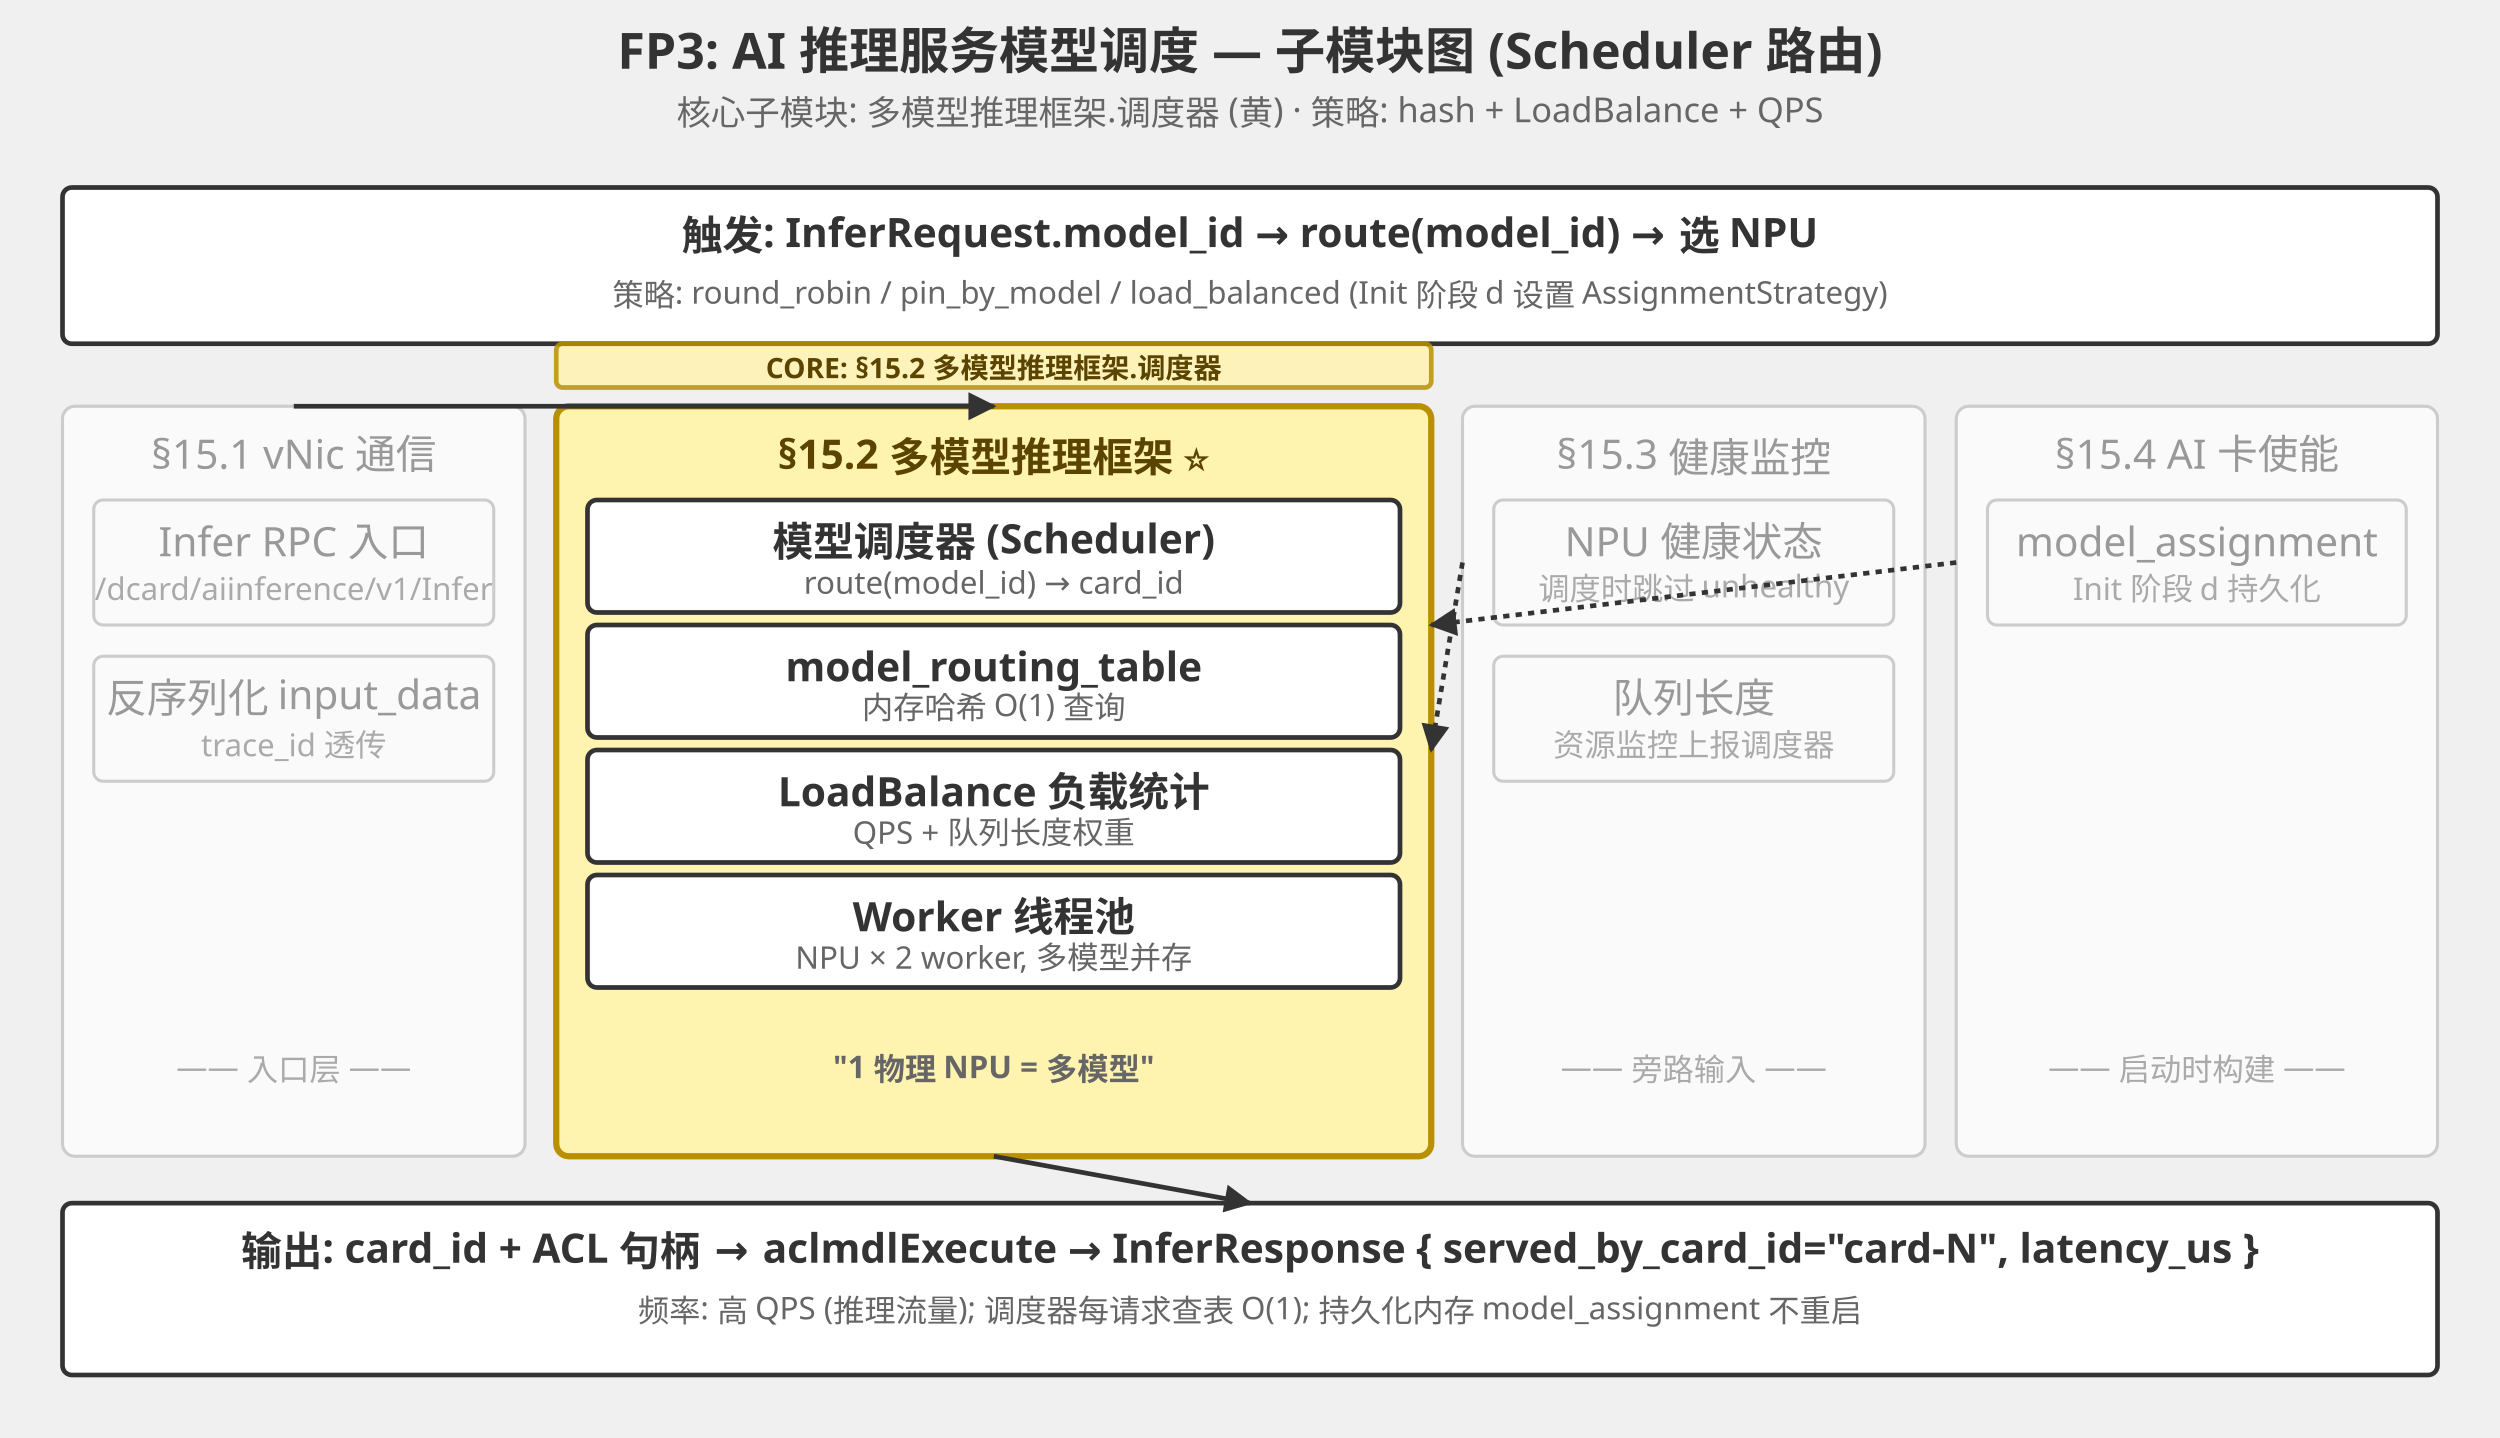
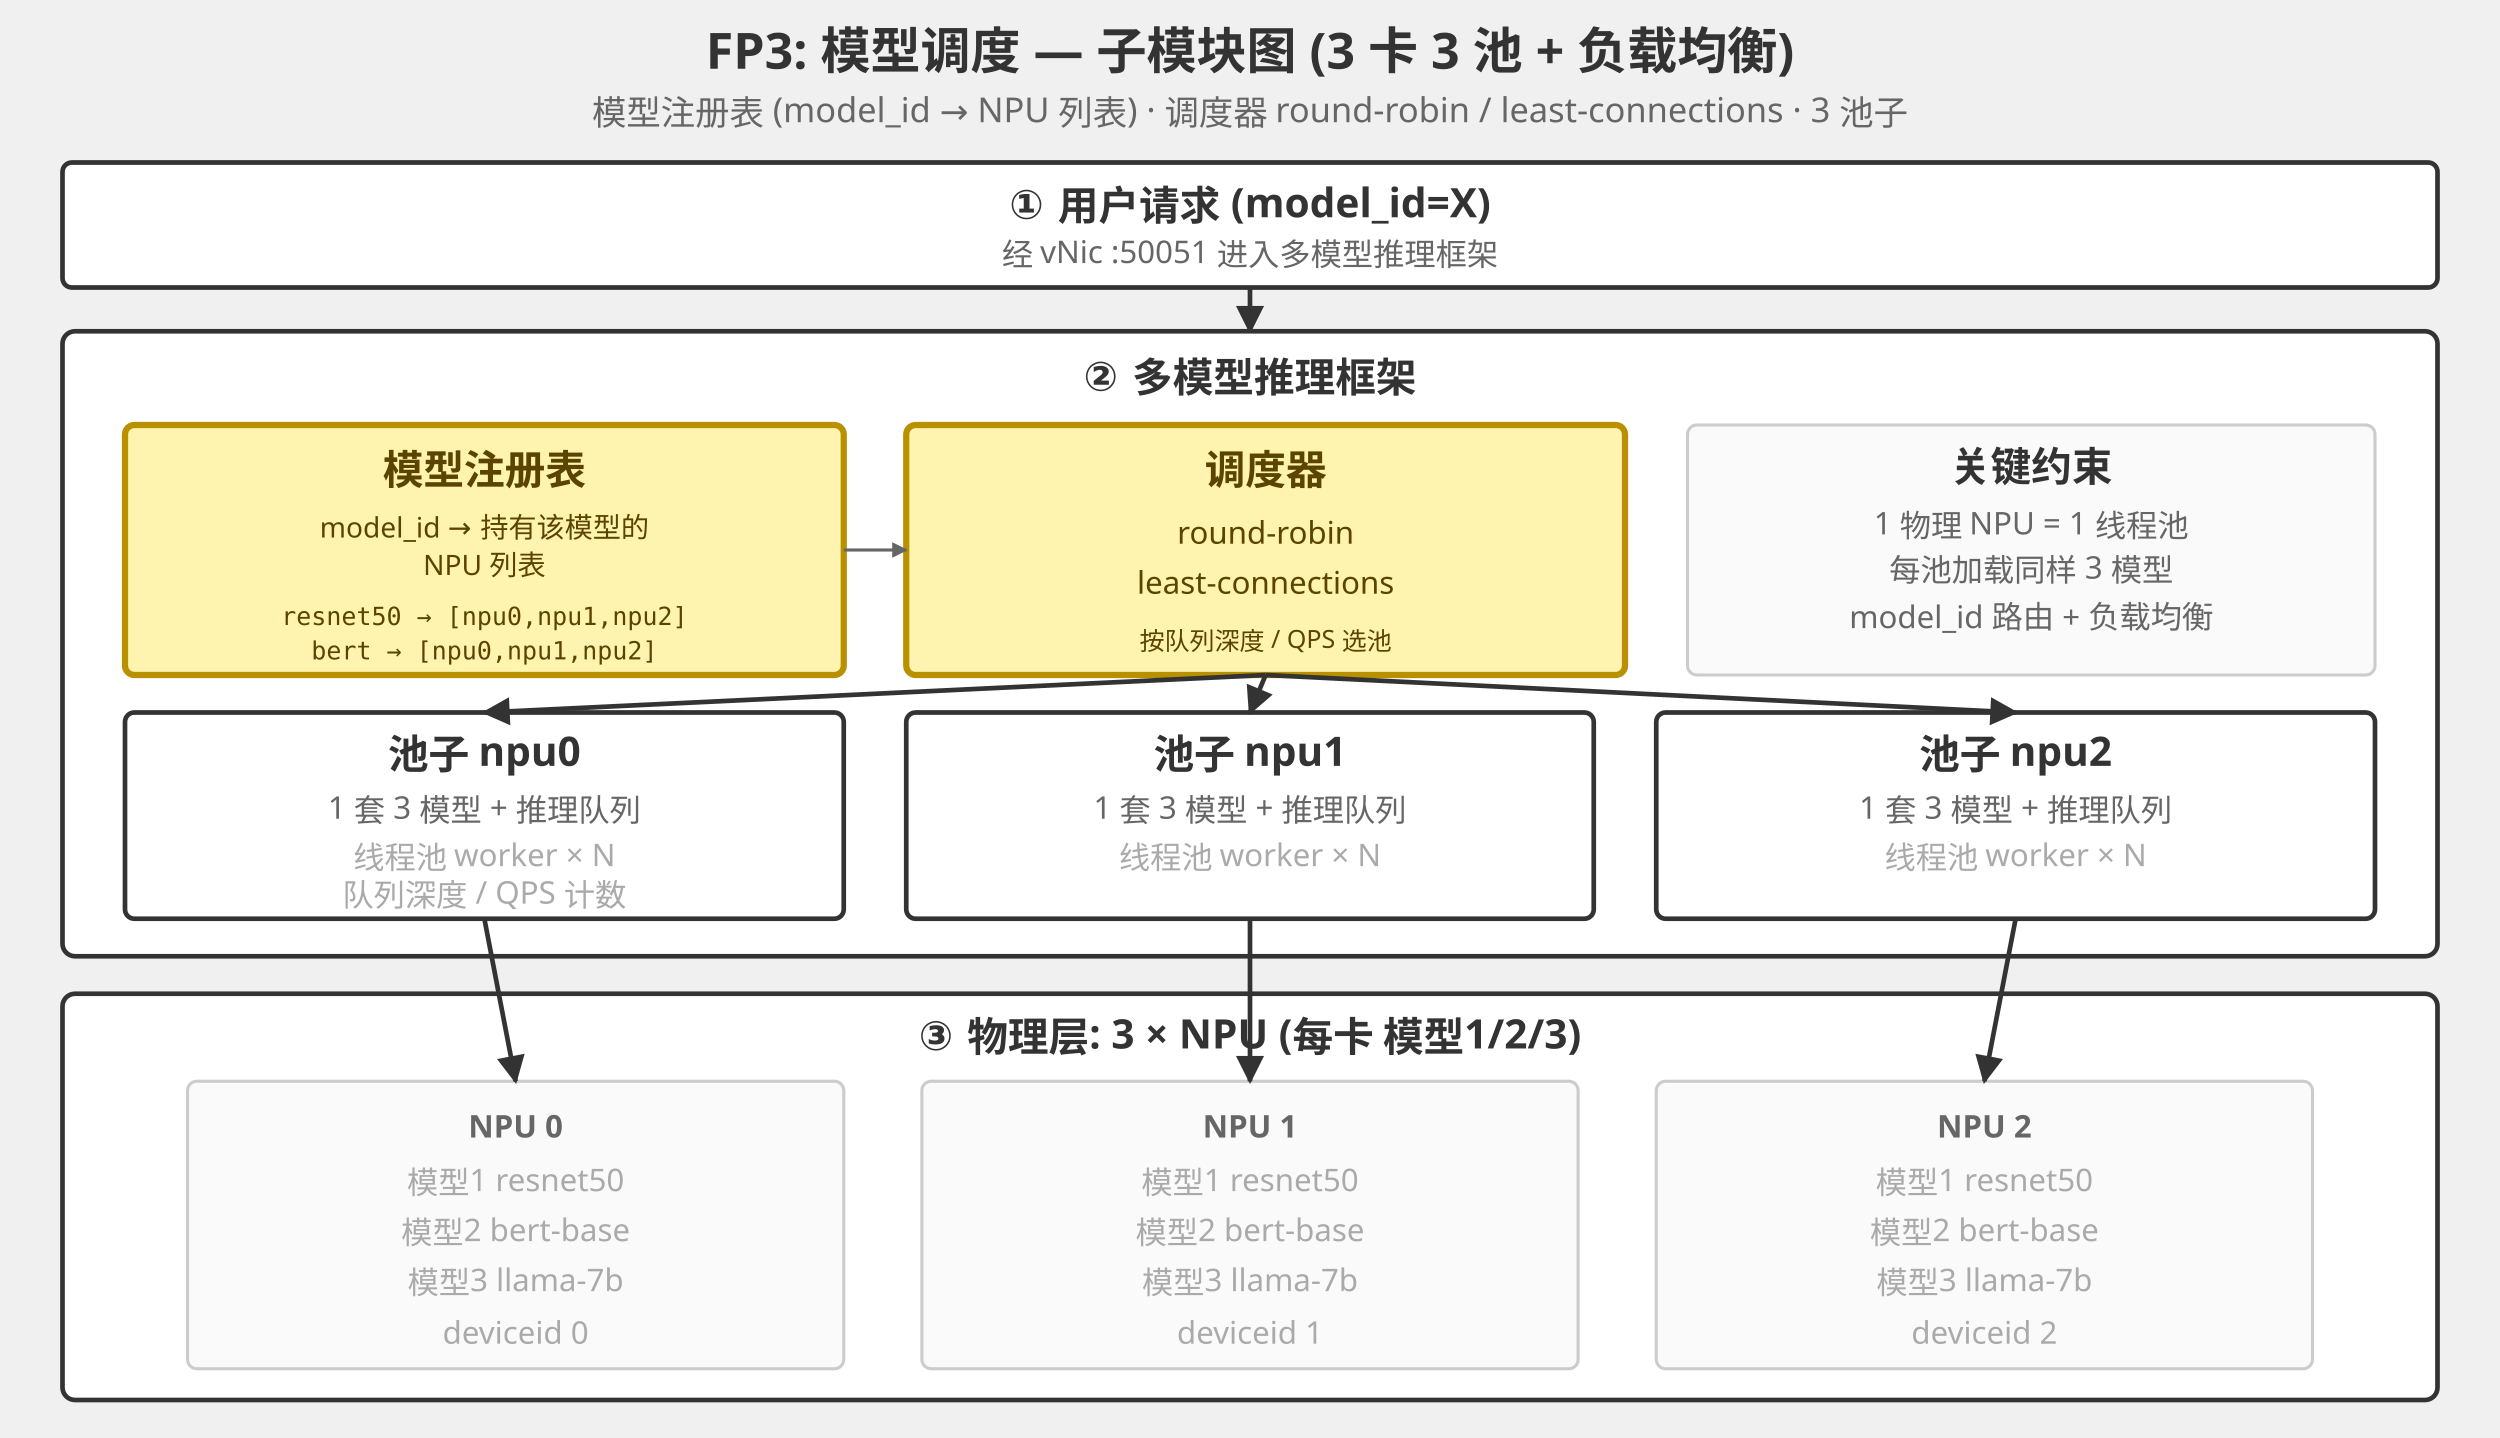
<svg xmlns="http://www.w3.org/2000/svg" viewBox="0 0 800 460" font-family="sans-serif">
  <style>
    .box { fill: #fff; stroke: #333; stroke-width: 1.5; }
    .box-core { fill: #fff3b0; stroke: #b89000; stroke-width: 2; }
    .box-fade { fill: #fafafa; stroke: #ccc; stroke-width: 1; }
    .label { fill: #333; font-size: 13px; font-weight: 600; text-anchor: middle; }
    .label-core { fill: #5a4400; font-size: 13px; font-weight: 700; text-anchor: middle; }
-     .label-fade { fill: #999; font-size: 13px; text-anchor: middle; }
    .sub { fill: #666; font-size: 10px; text-anchor: middle; }
    .sub-fade { fill: #aaa; font-size: 10px; text-anchor: middle; }
    .arrow { stroke: #333; stroke-width: 1.5; fill: none; marker-end: url(#arr); }
    .arrow-thin { stroke: #666; stroke-width: 1; fill: none; marker-end: url(#arr2); }
    .callout-core { fill: #fff3b0; stroke: #b89000; stroke-width: 1.5; }
+     .mono { font-family: monospace; }
  </style>
  <defs>
    <marker id="arr" viewBox="0 0 10 10" refX="9" refY="5" markerWidth="6" markerHeight="6" orient="auto">
      <path d="M0,0 L10,5 L0,10 z" fill="#333" />
    </marker>
    <marker id="arr2" viewBox="0 0 10 10" refX="9" refY="5" markerWidth="5" markerHeight="5" orient="auto">
      <path d="M0,0 L10,5 L0,10 z" fill="#666" />
    </marker>
  </defs>
-   <text x="400" y="22" text-anchor="middle" fill="#333" font-size="16" font-weight="600">FP3: AI 推理服务模型调度 — 子模块图 (Scheduler 路由)</text>
-   <text x="400" y="40" text-anchor="middle" fill="#666" font-size="11">核心子模块: 多模型推理框架.调度器 (黄) · 策略: hash + LoadBalance + QPS</text>
-   <rect class="box" x="20" y="60" width="760" height="50" rx="3" />
-   <text x="400" y="80" class="label" font-size="12">触发: InferRequest.model_id → route(model_id) → 选 NPU</text>
-   <text x="400" y="98" class="sub">策略: round_robin / pin_by_model / load_balanced (Init 阶段 d 设置 AssignmentStrategy)</text>
-   <rect class="box-fade" x="20" y="130" width="148" height="240" rx="4" />
-   <text x="94" y="150" class="label-fade">§15.1 vNic 通信</text>
-   <rect class="box-fade" x="30" y="160" width="128" height="40" rx="3" />
-   <text x="94" y="178" class="label-fade" font-size="11">Infer RPC 入口</text>
-   <text x="94" y="192" class="sub-fade" font-size="9">/dcard/aiinference/v1/Infer</text>
-   <rect class="box-fade" x="30" y="210" width="128" height="40" rx="3" />
-   <text x="94" y="228" class="label-fade" font-size="11">反序列化 input_data</text>
-   <text x="94" y="242" class="sub-fade" font-size="9">trace_id 透传</text>
-   <text x="94" y="345" class="sub-fade" font-size="9">—— 入口层 ——</text>
-   <rect class="box-core" x="178" y="130" width="280" height="240" rx="4" />
-   <text x="318" y="150" class="label-core">§15.2 多模型推理框架 ⭐</text>
-   <rect class="box" x="188" y="160" width="260" height="36" rx="3" />
-   <text x="318" y="178" class="label" font-size="11">模型调度器 (Scheduler)</text>
-   <text x="318" y="190" class="sub" font-size="9">route(model_id) → card_id</text>
-   <rect class="box" x="188" y="200" width="260" height="36" rx="3" />
-   <text x="318" y="218" class="label" font-size="11">model_routing_table</text>
-   <text x="318" y="230" class="sub" font-size="9">内存哈希 O(1) 查询</text>
-   <rect class="box" x="188" y="240" width="260" height="36" rx="3" />
-   <text x="318" y="258" class="label" font-size="11">LoadBalance 负载统计</text>
-   <text x="318" y="270" class="sub" font-size="9">QPS + 队列长度权重</text>
-   <rect class="box" x="188" y="280" width="260" height="36" rx="3" />
-   <text x="318" y="298" class="label" font-size="11">Worker 线程池</text>
-   <text x="318" y="310" class="sub" font-size="9">NPU × 2 worker, 多模型并存</text>
-   <text x="318" y="345" class="sub" font-weight="600">"1 物理 NPU = 多模型"</text>
-   <rect class="box-fade" x="468" y="130" width="148" height="240" rx="4" />
-   <text x="542" y="150" class="label-fade">§15.3 健康监控</text>
-   <rect class="box-fade" x="478" y="160" width="128" height="40" rx="3" />
-   <text x="542" y="178" class="label-fade" font-size="11">NPU 健康状态</text>
-   <text x="542" y="192" class="sub-fade" font-size="9">调度时跳过 unhealthy</text>
-   <rect class="box-fade" x="478" y="210" width="128" height="40" rx="3" />
-   <text x="542" y="228" class="label-fade" font-size="11">队列长度</text>
-   <text x="542" y="242" class="sub-fade" font-size="9">资源监控上报调度器</text>
-   <text x="542" y="345" class="sub-fade" font-size="9">—— 旁路输入 ——</text>
-   <rect class="box-fade" x="626" y="130" width="154" height="240" rx="4" />
-   <text x="703" y="150" class="label-fade">§15.4 AI 卡使能</text>
-   <rect class="box-fade" x="636" y="160" width="134" height="40" rx="3" />
-   <text x="703" y="178" class="label-fade" font-size="11">model_assignment</text>
-   <text x="703" y="192" class="sub-fade" font-size="9">Init 阶段 d 持久化</text>
-   <text x="703" y="345" class="sub-fade" font-size="9">—— 启动时构建 ——</text>
-   <rect class="box" x="20" y="385" width="760" height="55" rx="3" />
-   <text x="400" y="405" class="label" font-size="12">输出: card_id + ACL 句柄 → aclmdlExecute → InferResponse { served_by_card_id="card-N", latency_us }</text>
-   <text x="400" y="423" class="sub">频率: 高 QPS (推理流量); 调度器每请求查表 O(1); 持久化内存 model_assignment 不重启</text>
-   <rect class="callout-core" x="178" y="110" width="280" height="14" rx="2" opacity="0.85" />
-   <text x="318" y="121" text-anchor="middle" fill="#5a4400" font-size="9" font-weight="700">CORE: §15.2 多模型推理框架.调度器</text>
-   <line class="arrow" x1="94" y1="130" x2="318" y2="130" />
-   <line class="arrow" x1="468" y1="180" x2="458" y2="240" stroke="#bbb" stroke-dasharray="2,2" />
-   <line class="arrow" x1="626" y1="180" x2="458" y2="200" stroke="#bbb" stroke-dasharray="2,2" />
-   <line class="arrow" x1="318" y1="370" x2="400" y2="385" />
+   <text x="400" y="22" text-anchor="middle" fill="#333" font-size="16" font-weight="600">FP3: 模型调度 — 子模块图 (3 卡 3 池 + 负载均衡)</text>
+   <text x="400" y="40" text-anchor="middle" fill="#666" font-size="11">模型注册表 (model_id → NPU 列表) · 调度器 round-robin / least-connections · 3 池子</text>
+   <rect class="box" x="20" y="52" width="760" height="40" rx="3" />
+   <text x="400" y="70" class="label" font-size="12">① 用户请求 (model_id=X)</text>
+   <text x="400" y="85" class="sub">经 vNic :50051 进入多模型推理框架</text>
+   <line class="arrow" x1="400" y1="92" x2="400" y2="106" />
+   <rect class="box" x="20" y="106" width="760" height="200" rx="4" />
+   <text x="400" y="125" class="label">② 多模型推理框架</text>
+   <rect class="box-core" x="40" y="136" width="230" height="80" rx="3" />
+   <text x="155" y="155" class="label-core" font-size="12">模型注册表</text>
+   <text x="155" y="172" text-anchor="middle" fill="#5a4400" font-size="9">model_id → 持有该模型的</text>
+   <text x="155" y="184" text-anchor="middle" fill="#5a4400" font-size="9">NPU 列表</text>
+   <text x="155" y="200" text-anchor="middle" fill="#5a4400" font-size="8" font-family="monospace">resnet50 → [npu0,npu1,npu2]</text>
+   <text x="155" y="211" text-anchor="middle" fill="#5a4400" font-size="8" font-family="monospace">bert → [npu0,npu1,npu2]</text>
+   <rect class="box-core" x="290" y="136" width="230" height="80" rx="3" />
+   <text x="405" y="155" class="label-core" font-size="12">调度器</text>
+   <text x="405" y="174" text-anchor="middle" fill="#5a4400" font-size="10">round-robin</text>
+   <text x="405" y="190" text-anchor="middle" fill="#5a4400" font-size="10">least-connections</text>
+   <text x="405" y="208" text-anchor="middle" fill="#5a4400" font-size="8">按队列深度 / QPS 选池</text>
+   <rect class="box-fade" x="540" y="136" width="220" height="80" rx="3" />
+   <text x="650" y="154" class="label" font-size="11">关键约束</text>
+   <text x="650" y="171" class="sub" font-size="9">1 物理 NPU = 1 线程池</text>
+   <text x="650" y="186" class="sub" font-size="9">每池加载同样 3 模型</text>
+   <text x="650" y="201" class="sub" font-size="9">model_id 路由 + 负载均衡</text>
+   <line class="arrow-thin" x1="270" y1="176" x2="290" y2="176" />
+   <rect class="box" x="40" y="228" width="230" height="66" rx="3" />
+   <text x="155" y="246" class="label" font-size="12">池子 npu0</text>
+   <text x="155" y="262" class="sub">1 套 3 模型 + 推理队列</text>
+   <text x="155" y="278" class="sub-fade" font-size="9">线程池 worker × N</text>
+   <text x="155" y="290" class="sub-fade" font-size="9">队列深度 / QPS 计数</text>
+   <rect class="box" x="290" y="228" width="220" height="66" rx="3" />
+   <text x="400" y="246" class="label" font-size="12">池子 npu1</text>
+   <text x="400" y="262" class="sub">1 套 3 模型 + 推理队列</text>
+   <text x="400" y="278" class="sub-fade" font-size="9">线程池 worker × N</text>
+   <rect class="box" x="530" y="228" width="230" height="66" rx="3" />
+   <text x="645" y="246" class="label" font-size="12">池子 npu2</text>
+   <text x="645" y="262" class="sub">1 套 3 模型 + 推理队列</text>
+   <text x="645" y="278" class="sub-fade" font-size="9">线程池 worker × N</text>
+   <line class="arrow" x1="405" y1="216" x2="155" y2="228" />
+   <line class="arrow" x1="405" y1="216" x2="400" y2="228" />
+   <line class="arrow" x1="405" y1="216" x2="645" y2="228" />
+   <rect class="box" x="20" y="318" width="760" height="130" rx="4" />
+   <text x="400" y="336" class="label" font-size="12">③ 物理层: 3 × NPU (每卡 模型1/2/3)</text>
+   <rect class="box-fade" x="60" y="346" width="210" height="92" rx="3" />
+   <text x="165" y="364" class="sub" font-weight="600">NPU 0</text>
+   <text x="165" y="382" class="sub-fade" font-size="9">模型1 resnet50</text>
+   <text x="165" y="398" class="sub-fade" font-size="9">模型2 bert-base</text>
+   <text x="165" y="414" class="sub-fade" font-size="9">模型3 llama-7b</text>
+   <text x="165" y="430" class="sub-fade" font-size="8">deviceid 0</text>
+   <rect class="box-fade" x="295" y="346" width="210" height="92" rx="3" />
+   <text x="400" y="364" class="sub" font-weight="600">NPU 1</text>
+   <text x="400" y="382" class="sub-fade" font-size="9">模型1 resnet50</text>
+   <text x="400" y="398" class="sub-fade" font-size="9">模型2 bert-base</text>
+   <text x="400" y="414" class="sub-fade" font-size="9">模型3 llama-7b</text>
+   <text x="400" y="430" class="sub-fade" font-size="8">deviceid 1</text>
+   <rect class="box-fade" x="530" y="346" width="210" height="92" rx="3" />
+   <text x="635" y="364" class="sub" font-weight="600">NPU 2</text>
+   <text x="635" y="382" class="sub-fade" font-size="9">模型1 resnet50</text>
+   <text x="635" y="398" class="sub-fade" font-size="9">模型2 bert-base</text>
+   <text x="635" y="414" class="sub-fade" font-size="9">模型3 llama-7b</text>
+   <text x="635" y="430" class="sub-fade" font-size="8">deviceid 2</text>
+   <line class="arrow" x1="155" y1="294" x2="165" y2="346" />
+   <line class="arrow" x1="400" y1="294" x2="400" y2="346" />
+   <line class="arrow" x1="645" y1="294" x2="635" y2="346" />
</svg>
